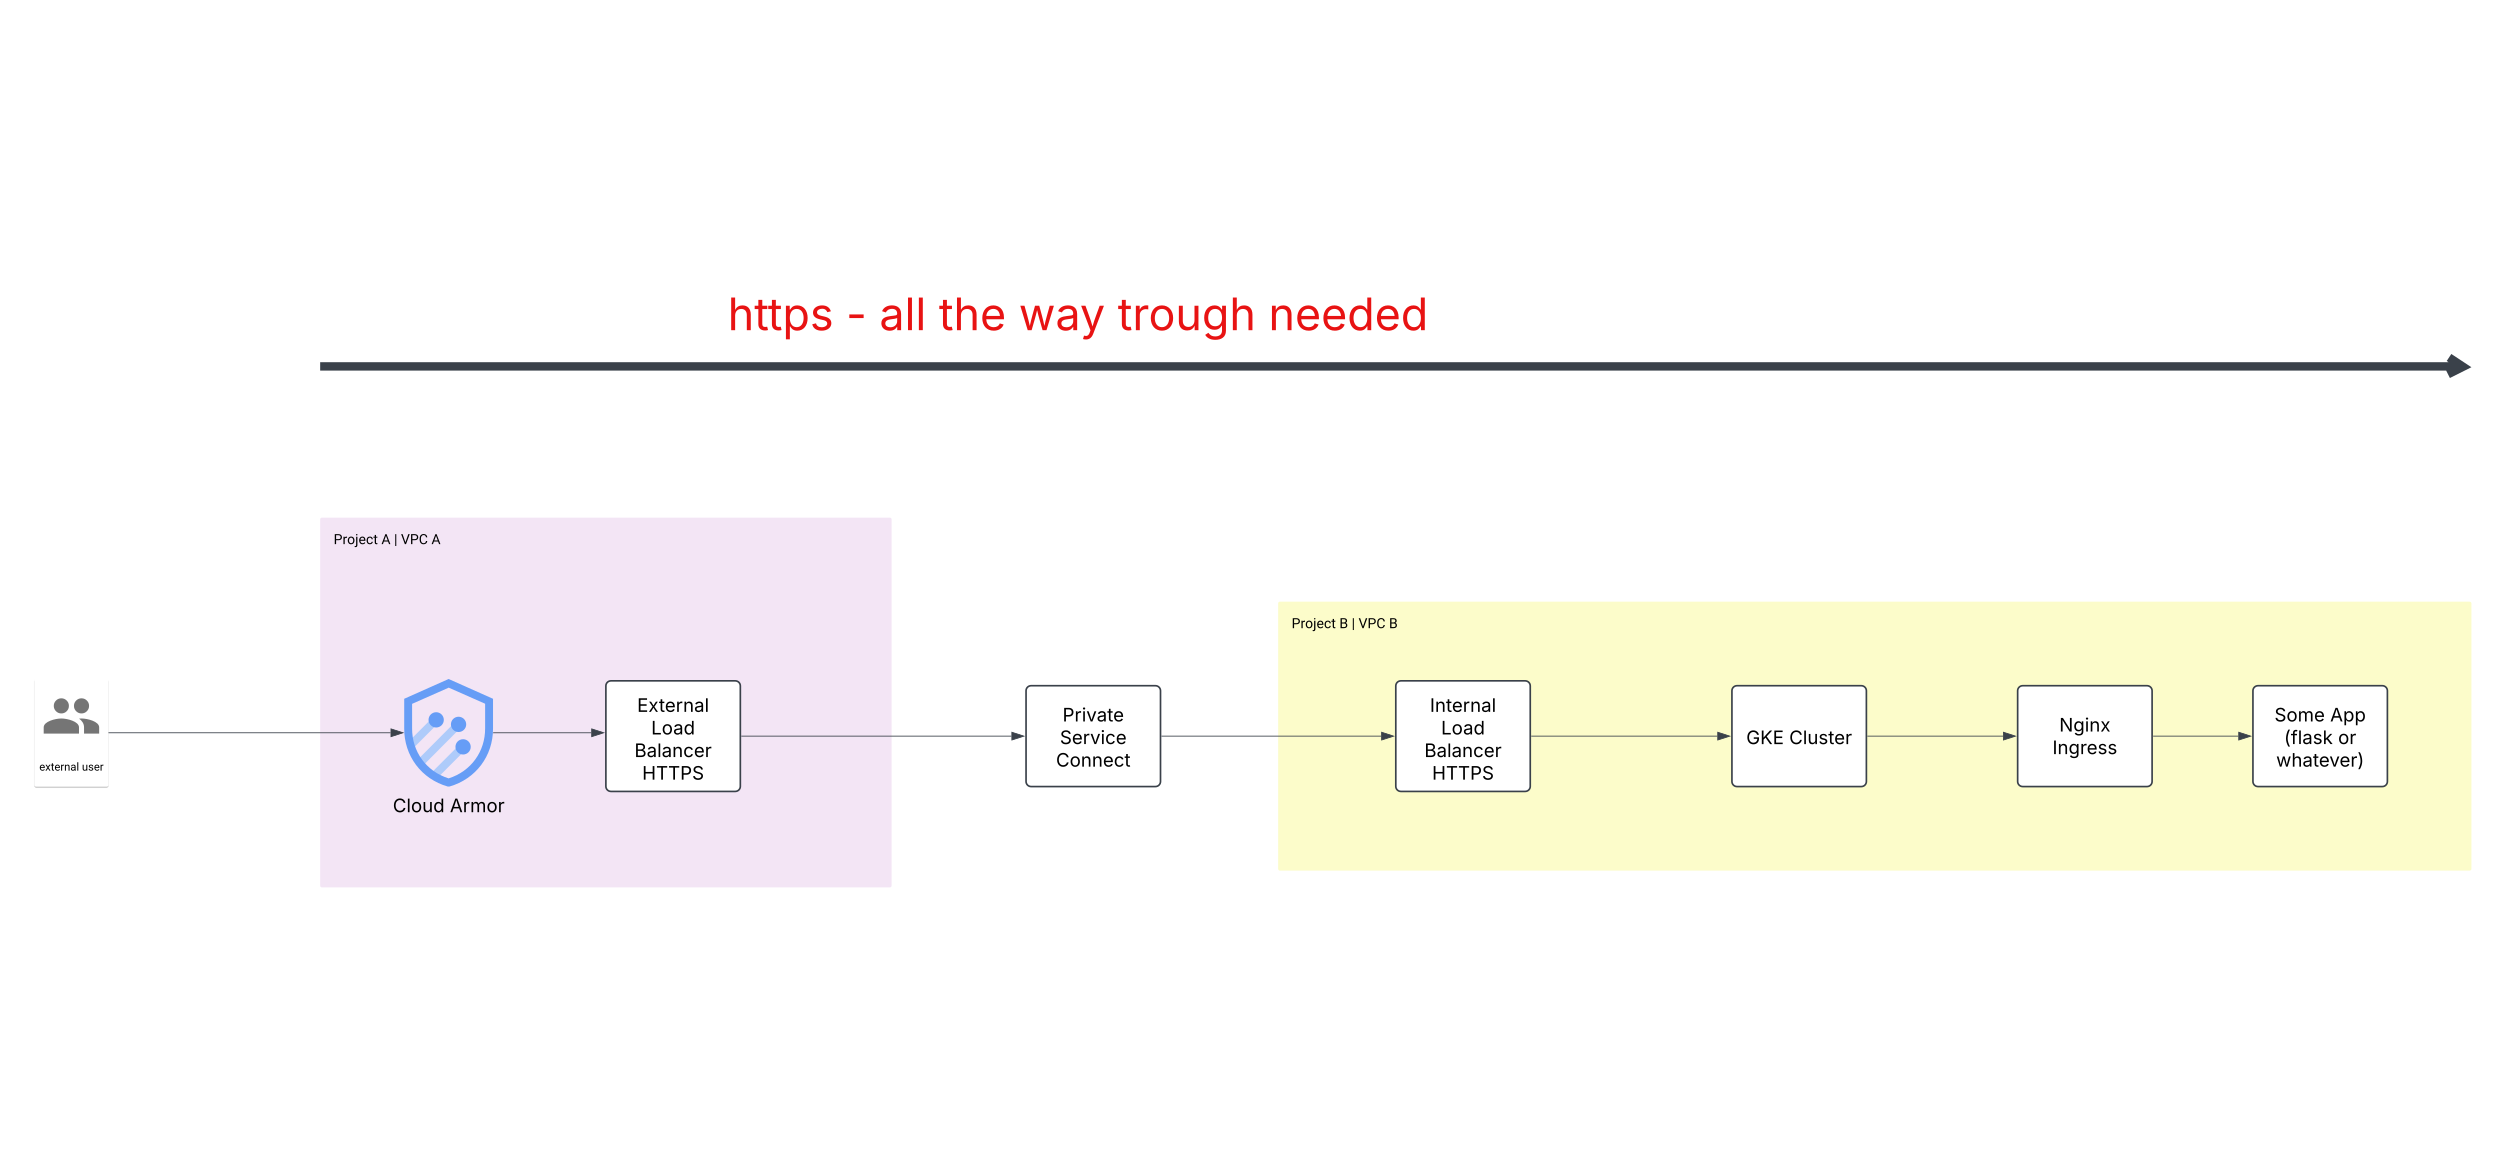
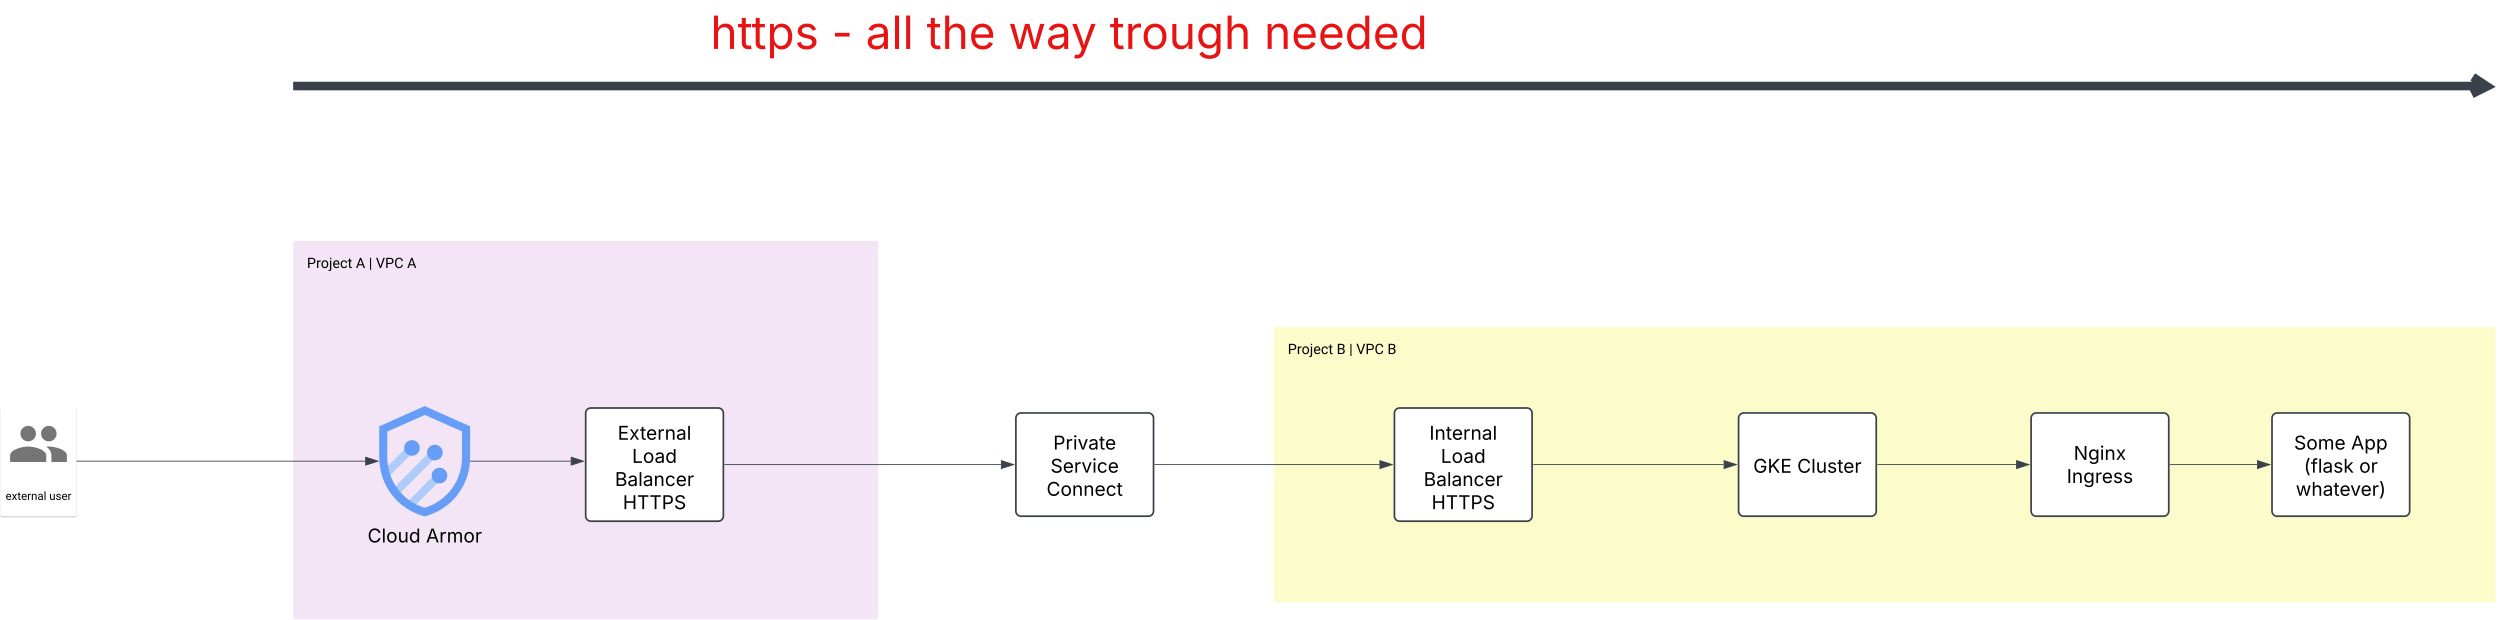
- <svg xmlns="http://www.w3.org/2000/svg" xmlns:ns1="lucid" xmlns:xlink="http://www.w3.org/1999/xlink" width="2975" height="1372">
-   <g transform="translate(121 436)" ns1:page-tab-id="0_0">
+ <svg xmlns="http://www.w3.org/2000/svg" xmlns:ns1="lucid" xmlns:xlink="http://www.w3.org/1999/xlink" width="2905.75" height="720">
+   <g transform="translate(80.75 100)" ns1:page-tab-id="0_0">
    <path d="M-500-500h3500v1500H-500z" fill="#fff" />
    <path d="M260 182a2 2 0 0 1 2-2h676a2 2 0 0 1 2 2v436a2 2 0 0 1-2 2H262a2 2 0 0 1-2-2z" fill="#f3e5f5" />
    <use xlink:href="#a" transform="matrix(1,0,0,1,276,196) translate(0 15.53027)" />
    <use xlink:href="#b" transform="matrix(1,0,0,1,276,196) translate(56.84897 15.53027)" />
    <use xlink:href="#c" transform="matrix(1,0,0,1,276,196) translate(71.91334 15.53027)" />
    <use xlink:href="#d" transform="matrix(1,0,0,1,276,196) translate(80.13621 15.53027)" />
    <use xlink:href="#e" transform="matrix(1,0,0,1,276,196) translate(116.3871 15.53027)" />
    <path d="M1400 282a2 2 0 0 1 2-2h1416a2 2 0 0 1 2 2v316a2 2 0 0 1-2 2H1402a2 2 0 0 1-2-2z" fill="#fcfcca" />
    <use xlink:href="#a" transform="matrix(1,0,0,1,1416,296) translate(0 15.53027)" />
    <use xlink:href="#f" transform="matrix(1,0,0,1,1416,296) translate(56.84897 15.53027)" />
    <use xlink:href="#c" transform="matrix(1,0,0,1,1416,296) translate(71.41474 15.53027)" />
    <use xlink:href="#d" transform="matrix(1,0,0,1,1416,296) translate(79.63761 15.53027)" />
    <use xlink:href="#g" transform="matrix(1,0,0,1,1416,296) translate(115.8885 15.53027)" />
    <path d="M600 380.22a6 6 0 0 1 6-6h148a6 6 0 0 1 6 6v119.56a6 6 0 0 1-6 6H606a6 6 0 0 1-6-6z" stroke="#3a414a" stroke-width="2" fill="#fff" />
    <use xlink:href="#h" transform="matrix(1,0,0,1,612,386.224) translate(25.18316 24.90278)" />
    <use xlink:href="#i" transform="matrix(1,0,0,1,612,386.224) translate(41.90408 51.7908)" />
    <use xlink:href="#j" transform="matrix(1,0,0,1,612,386.224) translate(21.98763 78.67882)" />
    <use xlink:href="#k" transform="matrix(1,0,0,1,612,386.224) translate(31.17274 105.5668)" />
    <path d="M1100 386a6 6 0 0 1 6-6h148a6 6 0 0 1 6 6v108a6 6 0 0 1-6 6h-148a6 6 0 0 1-6-6z" stroke="#3a414a" stroke-width="2" fill="#fff" />
    <use xlink:href="#l" transform="matrix(1,0,0,1,1112,392) translate(31.42231 30.52778)" />
    <use xlink:href="#m" transform="matrix(1,0,0,1,1112,392) translate(28.27561 57.4158)" />
    <use xlink:href="#n" transform="matrix(1,0,0,1,1112,392) translate(23.63151 84.30382)" />
    <path d="M1540 380.22a6 6 0 0 1 6-6h148a6 6 0 0 1 6 6v119.56a6 6 0 0 1-6 6h-148a6 6 0 0 1-6-6z" stroke="#3a414a" stroke-width="2" fill="#fff" />
    <use xlink:href="#o" transform="matrix(1,0,0,1,1552,386.224) translate(28.5957 24.90278)" />
    <use xlink:href="#i" transform="matrix(1,0,0,1,1552,386.224) translate(41.90408 51.7908)" />
    <use xlink:href="#j" transform="matrix(1,0,0,1,1552,386.224) translate(21.98763 78.67882)" />
    <use xlink:href="#k" transform="matrix(1,0,0,1,1552,386.224) translate(31.17274 105.5668)" />
    <path d="M1261.5 440h261.12" stroke="#3a414a" fill="none" />
    <path d="M1261.5 440.48h-.5v-.96h.5z" stroke="#3a414a" stroke-width=".05" fill="#3a414a" />
    <path d="M1537.38 440l-14.26 4.63v-9.26z" stroke="#3a414a" fill="#3a414a" />
    <g filter="url(#p)">
      <path d="M-80 374a2 2 0 0 1 2-2H6a2 2 0 0 1 2 2v124a2 2 0 0 1-2 2h-84a2 2 0 0 1-2-2z" fill="#fff" />
      <path d="M-24 413c2.5 0 4.6-.88 6.36-2.64C-15.88 408.6-15 406.5-15 404c0-2.5-.88-4.6-2.64-6.36C-19.4 395.88-21.5 395-24 395c-2.5 0-4.6.88-6.36 2.64C-32.12 399.4-33 401.5-33 404c0 2.5.88 4.6 2.64 6.36C-28.6 412.12-26.5 413-24 413zm-24 0c2.5 0 4.6-.88 6.36-2.64C-39.88 408.6-39 406.5-39 404c0-2.5-.88-4.6-2.64-6.36C-43.4 395.88-45.5 395-48 395c-2.5 0-4.6.88-6.36 2.64C-56.12 399.4-57 401.5-57 404c0 2.5.88 4.6 2.64 6.36C-52.6 412.12-50.5 413-48 413zm0 6c-7 0-21 3.5-21 10.5v7.5h42v-7.5c0-7-14-10.5-21-10.5zm24 0c-.87 0-1.86.06-2.9.15 3.47 2.52 5.9 5.9 5.9 10.35v7.5h18v-7.5c0-7-14-10.5-21-10.5zm0 0" fill="#757575" />
      <use xlink:href="#q" transform="matrix(1,0,0,1,-80,453) translate(5.723347 28.05752)" />
      <use xlink:href="#r" transform="matrix(1,0,0,1,-80,453) translate(56.47458 28.05752)" />
    </g>
    <path d="M466.05 436h116.57" stroke="#3a414a" fill="none" />
    <path d="M466.06 436.48h-.56l.06-.63v-.33h.5z" stroke="#3a414a" stroke-width=".05" fill="#3a414a" />
    <path d="M597.38 436l-14.26 4.63v-9.26z" stroke="#3a414a" fill="#3a414a" />
    <path d="M8.5 436h335.27" stroke="#3a414a" fill="none" />
    <path d="M8.5 436.48H8v-.96h.5z" stroke="#3a414a" stroke-width=".05" fill="#3a414a" />
    <path d="M358.54 436l-14.27 4.63v-9.26z" stroke="#3a414a" fill="#3a414a" />
    <path d="M398.46 490.9l-6.64-6.7 34.9-35.02 6.64 6.72-34.9 35zM381.03 476.45l-6.65-6.7 47.03-47.32 6.67 6.7-47.04 47.32zM370.2 454.94l-6.67-6.7 31.27-31.3 6.68 6.68-31.27 31.32z" fill="#aecbfa" />
    <path d="M412.85 382.24l43.44 19.2v29.18c.2 27.78-16.92 51.33-43.45 59.65-26.53-8.32-43.65-31.87-43.44-59.65v-29.05l43.45-19.2m0-10.37L360 395.55v35.2c-.2 32.64 20.4 60.3 51.9 69.25h1.9c31.4-8.96 52-36.48 51.9-69v-35.45L412.85 372z" fill="#669df6" />
    <path d="M439.17 452.77c0 5.02-4.07 9.1-9.1 9.1-5 0-9.08-4.08-9.08-9.1s4.06-9.1 9.08-9.1c5.02 0 9.1 4.08 9.1 9.1zM433.78 426.02c0 5-4.07 9.08-9.1 9.08-5 0-9.08-4.07-9.08-9.08 0-5.02 4.07-9.1 9.1-9.1 5 0 9.08 4.08 9.08 9.1zM407.14 420.64c0 5.02-4.07 9.1-9.1 9.1-5 0-9.08-4.08-9.08-9.1s4.07-9.1 9.1-9.1c5 0 9.08 4.08 9.08 9.1z" fill="#669df6" />
    <use xlink:href="#s" transform="matrix(1,0,0,1,330,509) translate(16.43099 21.52778)" />
    <use xlink:href="#t" transform="matrix(1,0,0,1,330,509) translate(84.36719 21.52778)" />
    <path d="M761.5 440h321.12" stroke="#3a414a" fill="none" />
    <path d="M761.5 440.48h-.5v-.96h.5z" stroke="#3a414a" stroke-width=".05" fill="#3a414a" />
    <path d="M1097.38 440l-14.26 4.63v-9.26z" stroke="#3a414a" fill="#3a414a" />
    <path d="M1940 386a6 6 0 0 1 6-6h148a6 6 0 0 1 6 6v108a6 6 0 0 1-6 6h-148a6 6 0 0 1-6-6z" stroke="#3a414a" stroke-width="2" fill="#fff" />
    <use xlink:href="#u" transform="matrix(1,0,0,1,1952,392) translate(5.011719 57.52778)" />
    <use xlink:href="#v" transform="matrix(1,0,0,1,1952,392) translate(56.12934 57.52778)" />
    <path d="M2280 386a6 6 0 0 1 6-6h148a6 6 0 0 1 6 6v108a6 6 0 0 1-6 6h-148a6 6 0 0 1-6-6z" stroke="#3a414a" stroke-width="2" fill="#fff" />
    <g>
      <use xlink:href="#w" transform="matrix(1,0,0,1,2292,392) translate(37.49327 42.52778)" />
      <use xlink:href="#x" transform="matrix(1,0,0,1,2292,392) translate(29.43121 69.4158)" />
    </g>
    <path d="M2101.5 440h161.1" stroke="#3a414a" fill="none" />
    <path d="M2101.5 440.48h-.5v-.96h.5z" stroke="#3a414a" stroke-width=".05" fill="#3a414a" />
    <path d="M2277.38 440l-14.27 4.63v-9.26z" stroke="#3a414a" fill="#3a414a" />
    <path d="M2441.5 440h101.1" stroke="#3a414a" fill="none" />
    <path d="M2441.5 440.48h-.5v-.96h.5z" stroke="#3a414a" stroke-width=".05" fill="#3a414a" />
    <path d="M2557.38 440l-14.27 4.63v-9.26z" stroke="#3a414a" fill="#3a414a" />
    <path d="M2560 386a6 6 0 0 1 6-6h148a6 6 0 0 1 6 6v108a6 6 0 0 1-6 6h-148a6 6 0 0 1-6-6z" stroke="#3a414a" stroke-width="2" fill="#fff" />
    <g>
      <use xlink:href="#y" transform="matrix(1,0,0,1,2572,392) translate(13.60004 30.52778)" />
      <use xlink:href="#z" transform="matrix(1,0,0,1,2572,392) translate(79.85438 30.52778)" />
      <use xlink:href="#A" transform="matrix(1,0,0,1,2572,392) translate(24.97157 57.4158)" />
      <use xlink:href="#B" transform="matrix(1,0,0,1,2572,392) translate(89.33789 57.4158)" />
      <use xlink:href="#C" transform="matrix(1,0,0,1,2572,392) translate(15.56944 84.30382)" />
    </g>
    <path d="M1701.5 440h221.12" stroke="#3a414a" fill="none" />
    <path d="M1701.5 440.48h-.5v-.96h.5z" stroke="#3a414a" stroke-width=".05" fill="#3a414a" />
    <path d="M1937.38 440l-14.26 4.63v-9.26z" stroke="#3a414a" fill="#3a414a" />
    <path d="M265 0h2538.07M265.13 0H260M2793.32-10.6l16.7 11-17.88 8.97M2810.02.4l-8.5-.5" stroke="#3a414a" stroke-width="10" fill="none" />
    <path d="M740-94a6 6 0 0 1 6-6h924.8a6 6 0 0 1 6 6v62.54a6 6 0 0 1-6 6H746a6 6 0 0 1-6-6z" fill="none" />
    <g>
      <use xlink:href="#D" transform="matrix(1,0,0,1,745,-95) translate(0 51.90104)" />
      <use xlink:href="#E" transform="matrix(1,0,0,1,745,-95) translate(140.9375 51.90104)" />
      <use xlink:href="#F" transform="matrix(1,0,0,1,745,-95) translate(180.4688 51.90104)" />
      <use xlink:href="#G" transform="matrix(1,0,0,1,745,-95) translate(251.25 51.90104)" />
      <use xlink:href="#H" transform="matrix(1,0,0,1,745,-95) translate(346.3281 51.90104)" />
      <use xlink:href="#I" transform="matrix(1,0,0,1,745,-95) translate(464.1146 51.90104)" />
      <use xlink:href="#J" transform="matrix(1,0,0,1,745,-95) translate(643.5156 51.90104)" />
    </g>
    <defs>
      <path d="M1216-1011c-1 297-202 441-512 441H361V0H169v-1456h537c297-6 510 164 510 445zm-192 2c1-178-126-288-307-289H361v571h345c196 1 318-92 318-282" id="K" />
      <path d="M663-916c-163-27-288 18-338 148V0H140v-1082h180l3 125c61-97 147-145 258-145 36 0 63 5 82 14v172" id="L" />
      <path d="M584 20C278 26 81-227 91-551c10-320 175-545 491-551 308-5 503 247 494 573-9 322-175 543-492 549zm-2-970c-208 0-305 185-305 421 0 216 106 398 307 398 211 0 307-186 307-420 0-214-109-399-309-399" id="M" />
      <path d="M19 279c92 0 127-48 127-150v-1211h185V125c0 208-94 312-283 312-41 0-78-6-113-18V271c21 5 49 8 84 8zm216-1543c-68 0-107-42-108-105 0-61 42-107 108-107 68 0 110 44 110 107s-42 105-110 105" id="N" />
      <path d="M599-131c141 0 220-65 285-146l113 88C906-50 770 20 589 20 281 21 93-214 93-545c0-223 93-397 233-485 74-48 154-72 240-72 300 2 449 218 445 537v77H278c0 197 129 357 321 357zm227-509c-3-180-88-310-260-310-170 0-264 140-282 310h542" id="O" />
      <path d="M277-555c0 244 77 420 297 424 127 2 249-93 255-210h175C980-127 805 20 574 20 258 20 81-222 92-562c11-319 164-533 481-540 237-5 426 165 431 392H829c-7-133-115-242-256-240-209 4-296 166-296 395" id="P" />
      <path d="M456 20C285 20 205-92 206-268v-671H9v-143h197v-262h185v262h202v143H391v671c-9 125 92 149 207 118V0c-49 13-96 20-142 20" id="Q" />
      <g id="a">
        <use transform="matrix(0.008173828,0,0,0.008173828,0,0)" xlink:href="#K" />
        <use transform="matrix(0.008173828,0,0,0.008173828,10.56059,0)" xlink:href="#L" />
        <use transform="matrix(0.008173828,0,0,0.008173828,16.06157,0)" xlink:href="#M" />
        <use transform="matrix(0.008173828,0,0,0.008173828,25.6086,0)" xlink:href="#N" />
        <use transform="matrix(0.008173828,0,0,0.008173828,29.60561,0)" xlink:href="#O" />
        <use transform="matrix(0.008173828,0,0,0.008173828,38.47421,0)" xlink:href="#P" />
        <use transform="matrix(0.008173828,0,0,0.008173828,47.23655,0)" xlink:href="#Q" />
      </g>
      <path d="M973-380H363L226 0H28l556-1456h168L1309 0h-197zM421-538h495l-248-681" id="R" />
      <use transform="matrix(0.008173828,0,0,0.008173828,0,0)" xlink:href="#R" id="b" />
      <path d="M324 270H175v-1726h149V270" id="S" />
      <use transform="matrix(0.008173828,0,0,0.008173828,0,0)" xlink:href="#S" id="c" />
      <path d="M651-255l416-1201h210L737 0H567L28-1456h209" id="T" />
      <path d="M688-137c238 0 323-102 359-325h193c-32 297-228 482-552 482-361 0-569-299-569-680 0-197 8-360 73-497 88-186 257-317 513-319 316-2 509 195 535 488h-193c-31-212-118-330-342-330-272 0-397 224-393 523v141c-3 282 115 517 376 517" id="U" />
      <g id="d">
        <use transform="matrix(0.008173828,0,0,0.008173828,0,0)" xlink:href="#T" />
        <use transform="matrix(0.008173828,0,0,0.008173828,10.6505,0)" xlink:href="#K" />
        <use transform="matrix(0.008173828,0,0,0.008173828,21.21108,0)" xlink:href="#U" />
      </g>
      <use transform="matrix(0.008173828,0,0,0.008173828,0,0)" xlink:href="#R" id="e" />
      <path d="M1160-420C1159-145 963 0 674 0H169v-1456h476c294-1 476 112 476 388 0 153-99 253-216 302 146 38 255 167 255 346zM678-157c171 2 289-95 289-261 0-175-95-263-286-263H361v524h317zm250-912c-2-172-104-229-283-229H361v463h290c157 3 278-84 277-234" id="V" />
      <use transform="matrix(0.008173828,0,0,0.008173828,0,0)" xlink:href="#V" id="f" />
      <use transform="matrix(0.008173828,0,0,0.008173828,0,0)" xlink:href="#V" id="g" />
      <path d="M180 0v-1490h908v168H370v486h669v168H370v500h727V0H180" id="W" />
      <path d="M65 0l393-574-370-544h210c88 136 192 297 267 435 67-142 176-302 264-435h206L661-564 1053 0H844c-94-144-206-310-287-458C484-308 366-142 273 0H65" id="X" />
      <path d="M598-1118v154H368v674c0 100 37 144 132 144 23 0 62-6 92-12L629-6c-37 13-88 20-134 20-193 0-307-107-307-290v-688H20v-154h168v-266h180v266h230" id="Y" />
      <path d="M628 24c-324 0-524-230-524-574 0-343 198-582 503-582 237 0 487 146 487 559v75H286c9 234 145 362 343 362 132 0 231-58 273-172l174 48C1024-91 857 24 628 24zM287-650h624c-17-190-120-322-304-322-192 0-309 151-320 322" id="Z" />
      <path d="M158 0v-1118h174v172h12c41-113 157-188 290-188 26 0 70 2 91 3v181c-11-2-60-10-108-10-161 0-279 109-279 260V0H158" id="aa" />
      <path d="M338-670V0H158v-1118h173l1 207c72-158 192-221 342-221 226 0 378 139 378 422V0H872v-695c0-172-96-275-252-275-161 0-282 109-282 300" id="ab" />
      <path d="M471 26C259 26 90-98 90-318c0-256 228-303 435-329 202-27 287-16 287-108 0-139-79-219-234-219-161 0-248 86-283 164l-173-57c86-203 278-265 451-265 150 0 419 46 419 395V0H815v-152h-12C765-73 660 26 471 26zm31-159c199 0 310-134 310-271v-155c-30 35-226 55-295 64-131 17-246 59-246 186 0 116 97 176 231 176" id="ac" />
      <path d="M338-1490V0H158v-1490h180" id="ad" />
      <g id="h">
        <use transform="matrix(0.01085069,0,0,0.01085069,0,0)" xlink:href="#W" />
        <use transform="matrix(0.01085069,0,0,0.01085069,13.3572,0)" xlink:href="#X" />
        <use transform="matrix(0.01085069,0,0,0.01085069,25.92231,0)" xlink:href="#Y" />
        <use transform="matrix(0.01085069,0,0,0.01085069,32.97526,0)" xlink:href="#Z" />
        <use transform="matrix(0.01085069,0,0,0.01085069,45.93099,0)" xlink:href="#aa" />
        <use transform="matrix(0.01085069,0,0,0.01085069,54.6441,0)" xlink:href="#ab" />
        <use transform="matrix(0.01085069,0,0,0.01085069,67.77344,0)" xlink:href="#ac" />
        <use transform="matrix(0.01085069,0,0,0.01085069,80.25174,0)" xlink:href="#ad" />
      </g>
      <path d="M180 0v-1490h190v1322h690V0H180" id="ae" />
      <path d="M613 24c-304 0-509-231-509-576 0-350 205-580 509-580 305 0 511 230 511 580 0 345-206 576-511 576zm0-161c226 0 329-195 329-415 0-222-103-419-329-419-223 0-326 196-326 419 0 220 103 415 326 415" id="af" />
      <path d="M577 24c-279 0-473-224-473-580 0-354 195-576 474-576 218 0 287 134 324 193h14v-551h180V0H922v-173h-20C865-111 790 24 577 24zm27-161c203 0 314-172 314-421 0-247-108-413-314-413-212 0-317 181-317 413 0 235 108 421 317 421" id="ag" />
      <g id="i">
        <use transform="matrix(0.01085069,0,0,0.01085069,0,0)" xlink:href="#ae" />
        <use transform="matrix(0.01085069,0,0,0.01085069,12.5651,0)" xlink:href="#af" />
        <use transform="matrix(0.01085069,0,0,0.01085069,26.10677,0)" xlink:href="#ac" />
        <use transform="matrix(0.01085069,0,0,0.01085069,38.58507,0)" xlink:href="#ag" />
      </g>
      <path d="M180 0v-1490h528c311 0 458 177 458 395 0 191-114 278-244 313v14c139 9 302 137 302 371 0 225-148 397-499 397H180zm190-168h350c232 0 321-102 321-231 0-149-120-277-311-277H370v508zm0-668h328c160 0 286-101 286-255 0-129-87-231-280-231H370v486" id="ah" />
      <path d="M613 24c-304 0-509-231-509-576 0-350 205-580 509-580 216 0 392 114 453 309l-173 49c-33-115-133-197-280-197-223 0-326 196-326 419 0 220 103 415 326 415 150 0 252-85 285-206l172 49C1010-95 832 24 613 24" id="ai" />
      <g id="j">
        <use transform="matrix(0.01085069,0,0,0.01085069,0,0)" xlink:href="#ah" />
        <use transform="matrix(0.01085069,0,0,0.01085069,14.53993,0)" xlink:href="#ac" />
        <use transform="matrix(0.01085069,0,0,0.01085069,27.01823,0)" xlink:href="#ad" />
        <use transform="matrix(0.01085069,0,0,0.01085069,32.40017,0)" xlink:href="#ac" />
        <use transform="matrix(0.01085069,0,0,0.01085069,44.87847,0)" xlink:href="#ab" />
        <use transform="matrix(0.01085069,0,0,0.01085069,58.00781,0)" xlink:href="#ai" />
        <use transform="matrix(0.01085069,0,0,0.01085069,70.70312,0)" xlink:href="#Z" />
        <use transform="matrix(0.01085069,0,0,0.01085069,83.65885,0)" xlink:href="#aa" />
      </g>
      <path d="M180 0v-1490h190v644h782v-644h190V0h-190v-678H370V0H180" id="aj" />
      <path d="M98-1322v-168h1126v168H757V0H567v-1322H98" id="ak" />
      <path d="M180 0v-1490h510c348 0 508 209 508 474 0 266-160 477-507 477H370V0H180zm190-706h312c236 0 327-133 327-310 0-176-91-307-329-307H370v617" id="al" />
      <path d="M657 26c-323 0-524-166-541-416h195c15 169 171 246 346 246 202 0 356-106 356-265 5-203-294-238-475-293-239-73-380-191-380-389 0-252 224-419 512-419 294 0 499 171 508 396H992c-17-145-151-228-328-228-193 0-321 102-321 242 0 156 175 211 284 241l149 41c160 44 422 134 422 412 0 244-197 432-541 432" id="am" />
      <g id="k">
        <use transform="matrix(0.01085069,0,0,0.01085069,0,0)" xlink:href="#aj" />
        <use transform="matrix(0.01085069,0,0,0.01085069,16.51476,0)" xlink:href="#ak" />
        <use transform="matrix(0.01085069,0,0,0.01085069,30.85938,0)" xlink:href="#ak" />
        <use transform="matrix(0.01085069,0,0,0.01085069,45.20399,0)" xlink:href="#al" />
        <use transform="matrix(0.01085069,0,0,0.01085069,59.3967,0)" xlink:href="#am" />
      </g>
      <path d="M158 0v-1118h180V0H158zm91-1301c-68 0-125-53-125-119s57-119 125-119c69 0 126 53 126 119s-57 119-126 119" id="an" />
      <path d="M481 0L54-1118h197c107 314 236 620 325 951 87-331 217-637 324-951h197L670 0H481" id="ao" />
      <g id="l">
        <use transform="matrix(0.01085069,0,0,0.01085069,0,0)" xlink:href="#al" />
        <use transform="matrix(0.01085069,0,0,0.01085069,14.19271,0)" xlink:href="#aa" />
        <use transform="matrix(0.01085069,0,0,0.01085069,22.90582,0)" xlink:href="#an" />
        <use transform="matrix(0.01085069,0,0,0.01085069,28.28776,0)" xlink:href="#ao" />
        <use transform="matrix(0.01085069,0,0,0.01085069,40.6684,0)" xlink:href="#ac" />
        <use transform="matrix(0.01085069,0,0,0.01085069,53.1467,0)" xlink:href="#Y" />
        <use transform="matrix(0.01085069,0,0,0.01085069,60.19965,0)" xlink:href="#Z" />
      </g>
      <g id="m">
        <use transform="matrix(0.01085069,0,0,0.01085069,0,0)" xlink:href="#am" />
        <use transform="matrix(0.01085069,0,0,0.01085069,14.25781,0)" xlink:href="#Z" />
        <use transform="matrix(0.01085069,0,0,0.01085069,27.21354,0)" xlink:href="#aa" />
        <use transform="matrix(0.01085069,0,0,0.01085069,35.92665,0)" xlink:href="#ao" />
        <use transform="matrix(0.01085069,0,0,0.01085069,48.4158,0)" xlink:href="#an" />
        <use transform="matrix(0.01085069,0,0,0.01085069,53.79774,0)" xlink:href="#ai" />
        <use transform="matrix(0.01085069,0,0,0.01085069,66.49306,0)" xlink:href="#Z" />
      </g>
      <path d="M783 20c-382 0-661-292-661-764 0-473 279-766 661-766 302 0 548 182 601 489h-190c-42-204-217-313-411-313-268 0-476 208-476 590 0 381 209 588 476 588 195 0 369-110 411-313h190c-52 303-296 489-601 489" id="ap" />
      <g id="n">
        <use transform="matrix(0.01085069,0,0,0.01085069,0,0)" xlink:href="#ap" />
        <use transform="matrix(0.01085069,0,0,0.01085069,16.23264,0)" xlink:href="#af" />
        <use transform="matrix(0.01085069,0,0,0.01085069,29.55729,0)" xlink:href="#ab" />
        <use transform="matrix(0.01085069,0,0,0.01085069,42.68663,0)" xlink:href="#ab" />
        <use transform="matrix(0.01085069,0,0,0.01085069,55.81597,0)" xlink:href="#Z" />
        <use transform="matrix(0.01085069,0,0,0.01085069,68.7717,0)" xlink:href="#ai" />
        <use transform="matrix(0.01085069,0,0,0.01085069,81.46701,0)" xlink:href="#Y" />
      </g>
      <path d="M370-1490V0H180v-1490h190" id="aq" />
      <g id="o">
        <use transform="matrix(0.01085069,0,0,0.01085069,0,0)" xlink:href="#aq" />
        <use transform="matrix(0.01085069,0,0,0.01085069,5.967882,0)" xlink:href="#ab" />
        <use transform="matrix(0.01085069,0,0,0.01085069,19.09722,0)" xlink:href="#Y" />
        <use transform="matrix(0.01085069,0,0,0.01085069,26.15017,0)" xlink:href="#Z" />
        <use transform="matrix(0.01085069,0,0,0.01085069,39.1059,0)" xlink:href="#aa" />
        <use transform="matrix(0.01085069,0,0,0.01085069,47.81901,0)" xlink:href="#ab" />
        <use transform="matrix(0.01085069,0,0,0.01085069,60.94835,0)" xlink:href="#ac" />
        <use transform="matrix(0.01085069,0,0,0.01085069,73.42665,0)" xlink:href="#ad" />
      </g>
      <path d="M503-687l240-395h216L605-547 970 0H756L506-405 256 0H41l365-547-354-535h214" id="ar" />
      <path d="M589-945c-131 0-219 81-264 174V0H140v-1082h175l6 136c83-104 191-156 324-156 229 0 346 129 346 387V0H806v-716c-2-153-65-229-217-229" id="as" />
      <path d="M561-1102c238-4 403 126 403 351v498c0 99 13 178 38 237V0H808c-11-21-19-59-26-114C696-25 593 20 474 20c-199 0-368-130-365-320 4-251 214-359 490-356h180v-85c-1-135-86-212-229-212-115 0-232 67-233 171H131c20-205 206-316 430-320zM294-326c0 117 90 185 207 185 122 0 239-75 278-162v-222H634c-227 0-340 66-340 199" id="at" />
      <path d="M341 0H156v-1536h185V0" id="au" />
      <g id="q">
        <use transform="matrix(0.006510742,0,0,0.006510742,0,0)" xlink:href="#O" />
        <use transform="matrix(0.006510742,0,0,0.006510742,7.064155,0)" xlink:href="#ar" />
        <use transform="matrix(0.006510742,0,0,0.006510742,13.67256,0)" xlink:href="#Q" />
        <use transform="matrix(0.006510742,0,0,0.006510742,18.02825,0)" xlink:href="#O" />
        <use transform="matrix(0.006510742,0,0,0.006510742,25.0924,0)" xlink:href="#L" />
        <use transform="matrix(0.006510742,0,0,0.006510742,29.60434,0)" xlink:href="#as" />
        <use transform="matrix(0.006510742,0,0,0.006510742,36.96148,0)" xlink:href="#at" />
        <use transform="matrix(0.006510742,0,0,0.006510742,44.21445,0)" xlink:href="#au" />
      </g>
      <path d="M491 20c-241-1-355-148-355-398v-704h185v699c0 164 67 246 200 246 141 0 235-53 282-158v-787h185V0H812l-4-107C736-22 630 20 491 20" id="av" />
      <path d="M538-131c121 0 232-49 232-156 0-50-20-88-56-117-73-60-334-92-420-143-92-55-162-110-162-238 0-190 192-317 400-317 223 0 414 129 413 338H759c0-108-110-186-227-186-119 0-215 53-215 159 0 45 18 78 53 101 76 52 331 90 416 139 98 57 169 115 169 251C955-92 760 20 538 20c-176 0-314-68-386-174-38-55-57-115-57-179h185c6 129 116 202 258 202" id="aw" />
      <g id="r">
        <use transform="matrix(0.006510742,0,0,0.006510742,0,0)" xlink:href="#av" />
        <use transform="matrix(0.006510742,0,0,0.006510742,7.350628,0)" xlink:href="#aw" />
        <use transform="matrix(0.006510742,0,0,0.006510742,14.22597,0)" xlink:href="#O" />
        <use transform="matrix(0.006510742,0,0,0.006510742,21.29013,0)" xlink:href="#L" />
      </g>
      <filter id="p" filterUnits="objectBoundingBox" x="-.02" y="0" width="1.03" height="1.02">
        <feOffset result="offOut" in="SourceAlpha" dy="1" />
        <feGaussianBlur result="blurOut" in="offOut" stdDeviation=".75" />
        <feColorMatrix result="colorOut" in="blurOut" values="0 0 0 0 0 0 0 0 0 0 0 0 0 0 0 0 0 0 0.4 0" />
        <feBlend in="SourceGraphic" in2="colorOut" />
      </filter>
      <path d="M537 14c-226 0-379-139-379-422v-710h180v695c0 172 97 275 253 275 160 0 281-109 281-300v-670h181V0H879v-209C806-46 684 14 537 14" id="ax" />
      <g id="s">
        <use transform="matrix(0.01085069,0,0,0.01085069,0,0)" xlink:href="#ap" />
        <use transform="matrix(0.01085069,0,0,0.01085069,16.23264,0)" xlink:href="#ad" />
        <use transform="matrix(0.01085069,0,0,0.01085069,21.61458,0)" xlink:href="#af" />
        <use transform="matrix(0.01085069,0,0,0.01085069,34.93924,0)" xlink:href="#ax" />
        <use transform="matrix(0.01085069,0,0,0.01085069,48.07943,0)" xlink:href="#ag" />
      </g>
      <path d="M52 0l541-1490h220L1361 0h-200l-149-416H398L254 0H52zm404-582h497c-103-290-145-390-251-756-108 377-145 460-246 756" id="ay" />
      <path d="M158 0v-1118h175l1 205c55-151 181-225 313-225 147 0 245 90 285 228 53-141 190-228 352-228 194 0 352 125 352 384V0h-181v-749c0-161-105-225-225-225-151 0-243 103-243 244V0H807v-767c0-124-93-207-219-207-131 0-250 92-250 270V0H158" id="az" />
      <g id="t">
        <use transform="matrix(0.01085069,0,0,0.01085069,0,0)" xlink:href="#ay" />
        <use transform="matrix(0.01085069,0,0,0.01085069,15.33203,0)" xlink:href="#aa" />
        <use transform="matrix(0.01085069,0,0,0.01085069,24.04514,0)" xlink:href="#az" />
        <use transform="matrix(0.01085069,0,0,0.01085069,43.51128,0)" xlink:href="#af" />
        <use transform="matrix(0.01085069,0,0,0.01085069,56.83594,0)" xlink:href="#aa" />
      </g>
      <path d="M789 20c-398 0-667-293-667-764 0-473 273-766 655-766 315 0 558 198 612 487h-196c-61-191-204-311-415-311-262 0-471 207-471 590 0 380 208 588 482 588 249 0 420-165 425-427H828v-166h572v163c0 370-256 606-611 606" id="aA" />
      <path d="M180 0v-1490h190c0 262 1 526-3 784 217-279 467-523 702-784h249L716-845 1319 0h-225L585-716 370-489V0H180" id="aB" />
      <g id="u">
        <use transform="matrix(0.01085069,0,0,0.01085069,0,0)" xlink:href="#aA" />
        <use transform="matrix(0.01085069,0,0,0.01085069,16.57986,0)" xlink:href="#aB" />
        <use transform="matrix(0.01085069,0,0,0.01085069,31.51042,0)" xlink:href="#W" />
      </g>
      <path d="M538 24C308 24 148-78 108-271l171-41c32 123 123 178 257 178 156 0 256-77 256-169 0-77-54-128-164-154l-186-44c-203-48-300-148-300-305 0-192 176-326 414-326 230 0 351 112 402 269l-163 42c-31-80-94-158-238-158-133 0-233 69-233 162 0 83 57 129 188 160l169 40c203 48 298 149 298 302 0 196-179 339-441 339" id="aC" />
      <g id="v">
        <use transform="matrix(0.01085069,0,0,0.01085069,0,0)" xlink:href="#ap" />
        <use transform="matrix(0.01085069,0,0,0.01085069,16.23264,0)" xlink:href="#ad" />
        <use transform="matrix(0.01085069,0,0,0.01085069,21.61458,0)" xlink:href="#ax" />
        <use transform="matrix(0.01085069,0,0,0.01085069,34.75477,0)" xlink:href="#aC" />
        <use transform="matrix(0.01085069,0,0,0.01085069,46.48438,0)" xlink:href="#Y" />
        <use transform="matrix(0.01085069,0,0,0.01085069,53.53733,0)" xlink:href="#Z" />
        <use transform="matrix(0.01085069,0,0,0.01085069,66.49306,0)" xlink:href="#aa" />
      </g>
      <path d="M180 0v-1490h224l606 953c40 63 108 177 176 312-27-437-7-821-13-1265h190V0h-226C860-448 622-778 356-1262c27 476 11 792 15 1262H180" id="aD" />
      <path d="M611 442c-248 0-391-105-460-228l146-94c47 65 117 165 314 165 178 0 307-82 307-266v-224h-17C863-141 792-18 576-18c-268 0-472-195-472-546 0-346 197-568 476-568 216 0 288 133 326 193h17v-179h175V29c0 289-215 413-487 413zm-5-620c203 0 314-146 314-390 0-237-108-403-314-403-213 0-319 180-319 403 0 230 109 390 319 390" id="aE" />
      <g id="w">
        <use transform="matrix(0.01085069,0,0,0.01085069,0,0)" xlink:href="#aD" />
        <use transform="matrix(0.01085069,0,0,0.01085069,16.74262,0)" xlink:href="#aE" />
        <use transform="matrix(0.01085069,0,0,0.01085069,30.37109,0)" xlink:href="#an" />
        <use transform="matrix(0.01085069,0,0,0.01085069,35.75304,0)" xlink:href="#ab" />
        <use transform="matrix(0.01085069,0,0,0.01085069,48.88238,0)" xlink:href="#X" />
      </g>
      <g id="x">
        <use transform="matrix(0.01085069,0,0,0.01085069,0,0)" xlink:href="#aq" />
        <use transform="matrix(0.01085069,0,0,0.01085069,5.967882,0)" xlink:href="#ab" />
        <use transform="matrix(0.01085069,0,0,0.01085069,19.09722,0)" xlink:href="#aE" />
        <use transform="matrix(0.01085069,0,0,0.01085069,32.72569,0)" xlink:href="#aa" />
        <use transform="matrix(0.01085069,0,0,0.01085069,40.72266,0)" xlink:href="#Z" />
        <use transform="matrix(0.01085069,0,0,0.01085069,53.67839,0)" xlink:href="#aC" />
        <use transform="matrix(0.01085069,0,0,0.01085069,65.40799,0)" xlink:href="#aC" />
      </g>
      <g id="y">
        <use transform="matrix(0.01085069,0,0,0.01085069,0,0)" xlink:href="#am" />
        <use transform="matrix(0.01085069,0,0,0.01085069,14.25781,0)" xlink:href="#af" />
        <use transform="matrix(0.01085069,0,0,0.01085069,27.58247,0)" xlink:href="#az" />
        <use transform="matrix(0.01085069,0,0,0.01085069,47.04861,0)" xlink:href="#Z" />
      </g>
      <path d="M158 418v-1536h174v179h20c37-59 106-193 324-193 279 0 474 222 474 576 0 356-194 580-473 580-213 0-288-135-325-197h-14v591H158zm492-555c209 0 317-186 317-421 0-232-105-413-317-413-206 0-314 166-314 413 0 249 111 421 314 421" id="aF" />
      <g id="z">
        <use transform="matrix(0.01085069,0,0,0.01085069,0,0)" xlink:href="#ay" />
        <use transform="matrix(0.01085069,0,0,0.01085069,15.33203,0)" xlink:href="#aF" />
        <use transform="matrix(0.01085069,0,0,0.01085069,28.9388,0)" xlink:href="#aF" />
      </g>
      <path d="M218-607c0-325 108-727 258-974h175c-155 315-250 682-250 974 0 265 78 531 250 886H476C306-10 218-315 218-607" id="aG" />
      <path d="M678-1118v154H420V0H240v-964H20v-154h220v-149c0-194 155-293 318-293 85 0 141 18 168 30l-50 154c-19-6-47-17-97-17-111 0-159 58-159 166v109h258" id="aH" />
      <path d="M158 0v-1490h180v865h22l478-493h223L593-638 1096 0H865L456-523 338-412V0H158" id="aI" />
      <g id="A">
        <use transform="matrix(0.01085069,0,0,0.01085069,0,0)" xlink:href="#aG" />
        <use transform="matrix(0.01085069,0,0,0.01085069,8.105469,0)" xlink:href="#aH" />
        <use transform="matrix(0.01085069,0,0,0.01085069,16.3303,0)" xlink:href="#ad" />
        <use transform="matrix(0.01085069,0,0,0.01085069,21.71224,0)" xlink:href="#ac" />
        <use transform="matrix(0.01085069,0,0,0.01085069,34.19054,0)" xlink:href="#aC" />
        <use transform="matrix(0.01085069,0,0,0.01085069,45.92014,0)" xlink:href="#aI" />
      </g>
      <g id="B">
        <use transform="matrix(0.01085069,0,0,0.01085069,0,0)" xlink:href="#af" />
        <use transform="matrix(0.01085069,0,0,0.01085069,13.32465,0)" xlink:href="#aa" />
      </g>
      <path d="M409 0L70-1118h191c89 329 165 560 243 925 75-353 154-601 240-925h192c85 325 161 564 235 922 77-354 157-598 244-922h191L1267 0h-179c-86-307-176-590-250-913C763-588 675-308 588 0H409" id="aJ" />
      <path d="M338-670V0H158v-1490h180v566c73-149 190-208 336-208 226 0 379 139 379 422V0H872v-695c0-172-96-275-252-275-161 0-282 109-282 300" id="aK" />
      <path d="M96 279C273-86 346-350 346-607c0-292-95-659-250-974h175c150 246 258 650 258 974 0 297-91 602-258 886H96" id="aL" />
      <g id="C">
        <use transform="matrix(0.01085069,0,0,0.01085069,0,0)" xlink:href="#aJ" />
        <use transform="matrix(0.01085069,0,0,0.01085069,18.18576,0)" xlink:href="#aK" />
        <use transform="matrix(0.01085069,0,0,0.01085069,31.32595,0)" xlink:href="#ac" />
        <use transform="matrix(0.01085069,0,0,0.01085069,43.80425,0)" xlink:href="#Y" />
        <use transform="matrix(0.01085069,0,0,0.01085069,50.8572,0)" xlink:href="#Z" />
        <use transform="matrix(0.01085069,0,0,0.01085069,63.37891,0)" xlink:href="#ao" />
        <use transform="matrix(0.01085069,0,0,0.01085069,75.43403,0)" xlink:href="#Z" />
        <use transform="matrix(0.01085069,0,0,0.01085069,88.38976,0)" xlink:href="#aa" />
        <use transform="matrix(0.01085069,0,0,0.01085069,96.75564,0)" xlink:href="#aL" />
      </g>
      <path fill="#e81313" d="M338-670V0H158v-1490h180v566c73-149 190-208 336-208 226 0 379 139 379 422V0H872v-695c0-172-96-275-252-275-161 0-282 109-282 300" id="aM" />
      <path fill="#e81313" d="M598-1118v154H368v674c0 100 37 144 132 144 23 0 62-6 92-12L629-6c-37 13-88 20-134 20-193 0-307-107-307-290v-688H20v-154h168v-266h180v266h230" id="aN" />
      <path fill="#e81313" d="M158 418v-1536h174v179h20c37-59 106-193 324-193 279 0 474 222 474 576 0 356-194 580-473 580-213 0-288-135-325-197h-14v591H158zm492-555c209 0 317-186 317-421 0-232-105-413-317-413-206 0-314 166-314 413 0 249 111 421 314 421" id="aO" />
      <path fill="#e81313" d="M538 24C308 24 148-78 108-271l171-41c32 123 123 178 257 178 156 0 256-77 256-169 0-77-54-128-164-154l-186-44c-203-48-300-148-300-305 0-192 176-326 414-326 230 0 351 112 402 269l-163 42c-31-80-94-158-238-158-133 0-233 69-233 162 0 83 57 129 188 160l169 40c203 48 298 149 298 302 0 196-179 339-441 339" id="aP" />
      <g id="D">
        <use transform="matrix(0.02604167,0,0,0.02604167,0,0)" xlink:href="#aM" />
        <use transform="matrix(0.02604167,0,0,0.02604167,31.53646,0)" xlink:href="#aN" />
        <use transform="matrix(0.02604167,0,0,0.02604167,47.68229,0)" xlink:href="#aN" />
        <use transform="matrix(0.02604167,0,0,0.02604167,65.13021,0)" xlink:href="#aO" />
        <use transform="matrix(0.02604167,0,0,0.02604167,97.78646,0)" xlink:href="#aP" />
      </g>
      <path fill="#e81313" d="M798-719v166H144v-166h654" id="aQ" />
      <use transform="matrix(0.02604167,0,0,0.02604167,0,0)" xlink:href="#aQ" id="E" />
      <path fill="#e81313" d="M471 26C259 26 90-98 90-318c0-256 228-303 435-329 202-27 287-16 287-108 0-139-79-219-234-219-161 0-248 86-283 164l-173-57c86-203 278-265 451-265 150 0 419 46 419 395V0H815v-152h-12C765-73 660 26 471 26zm31-159c199 0 310-134 310-271v-155c-30 35-226 55-295 64-131 17-246 59-246 186 0 116 97 176 231 176" id="aR" />
      <path fill="#e81313" d="M338-1490V0H158v-1490h180" id="aS" />
      <g id="F">
        <use transform="matrix(0.02604167,0,0,0.02604167,0,0)" xlink:href="#aR" />
        <use transform="matrix(0.02604167,0,0,0.02604167,29.94792,0)" xlink:href="#aS" />
        <use transform="matrix(0.02604167,0,0,0.02604167,42.86458,0)" xlink:href="#aS" />
      </g>
      <path fill="#e81313" d="M628 24c-324 0-524-230-524-574 0-343 198-582 503-582 237 0 487 146 487 559v75H286c9 234 145 362 343 362 132 0 231-58 273-172l174 48C1024-91 857 24 628 24zM287-650h624c-17-190-120-322-304-322-192 0-309 151-320 322" id="aT" />
      <g id="G">
        <use transform="matrix(0.02604167,0,0,0.02604167,0,0)" xlink:href="#aN" />
        <use transform="matrix(0.02604167,0,0,0.02604167,17.44792,0)" xlink:href="#aM" />
        <use transform="matrix(0.02604167,0,0,0.02604167,48.98438,0)" xlink:href="#aT" />
      </g>
      <path fill="#e81313" d="M409 0L70-1118h191c89 329 165 560 243 925 75-353 154-601 240-925h192c85 325 161 564 235 922 77-354 157-598 244-922h191L1267 0h-179c-86-307-176-590-250-913C763-588 675-308 588 0H409" id="aU" />
      <path fill="#e81313" d="M140 405l46-156c120 36 205 19 263-150l32-93L54-1118h197c107 313 237 620 324 950 87-331 219-637 326-950h196L606 167c-68 178-176 259-334 259-64 0-113-12-132-21" id="aV" />
      <g id="H">
        <use transform="matrix(0.02604167,0,0,0.02604167,0,0)" xlink:href="#aU" />
        <use transform="matrix(0.02604167,0,0,0.02604167,43.64583,0)" xlink:href="#aR" />
        <use transform="matrix(0.02604167,0,0,0.02604167,72.8125,0)" xlink:href="#aV" />
      </g>
      <path fill="#e81313" d="M158 0v-1118h174v172h12c41-113 157-188 290-188 26 0 70 2 91 3v181c-11-2-60-10-108-10-161 0-279 109-279 260V0H158" id="aW" />
      <path fill="#e81313" d="M613 24c-304 0-509-231-509-576 0-350 205-580 509-580 305 0 511 230 511 580 0 345-206 576-511 576zm0-161c226 0 329-195 329-415 0-222-103-419-329-419-223 0-326 196-326 419 0 220 103 415 326 415" id="aX" />
      <path fill="#e81313" d="M537 14c-226 0-379-139-379-422v-710h180v695c0 172 97 275 253 275 160 0 281-109 281-300v-670h181V0H879v-209C806-46 684 14 537 14" id="aY" />
      <path fill="#e81313" d="M611 442c-248 0-391-105-460-228l146-94c47 65 117 165 314 165 178 0 307-82 307-266v-224h-17C863-141 792-18 576-18c-268 0-472-195-472-546 0-346 197-568 476-568 216 0 288 133 326 193h17v-179h175V29c0 289-215 413-487 413zm-5-620c203 0 314-146 314-390 0-237-108-403-314-403-213 0-319 180-319 403 0 230 109 390 319 390" id="aZ" />
      <g id="I">
        <use transform="matrix(0.02604167,0,0,0.02604167,0,0)" xlink:href="#aN" />
        <use transform="matrix(0.02604167,0,0,0.02604167,17.44792,0)" xlink:href="#aW" />
        <use transform="matrix(0.02604167,0,0,0.02604167,36.64062,0)" xlink:href="#aX" />
        <use transform="matrix(0.02604167,0,0,0.02604167,68.61979,0)" xlink:href="#aY" />
        <use transform="matrix(0.02604167,0,0,0.02604167,100.1562,0)" xlink:href="#aZ" />
        <use transform="matrix(0.02604167,0,0,0.02604167,132.8646,0)" xlink:href="#aM" />
      </g>
      <path fill="#e81313" d="M338-670V0H158v-1118h173l1 207c72-158 192-221 342-221 226 0 378 139 378 422V0H872v-695c0-172-96-275-252-275-161 0-282 109-282 300" id="ba" />
      <path fill="#e81313" d="M577 24c-279 0-473-224-473-580 0-354 195-576 474-576 218 0 287 134 324 193h14v-551h180V0H922v-173h-20C865-111 790 24 577 24zm27-161c203 0 314-172 314-421 0-247-108-413-314-413-212 0-317 181-317 413 0 235 108 421 317 421" id="bb" />
      <g id="J">
        <use transform="matrix(0.02604167,0,0,0.02604167,0,0)" xlink:href="#ba" />
        <use transform="matrix(0.02604167,0,0,0.02604167,31.51042,0)" xlink:href="#aT" />
        <use transform="matrix(0.02604167,0,0,0.02604167,62.60417,0)" xlink:href="#aT" />
        <use transform="matrix(0.02604167,0,0,0.02604167,93.69792,0)" xlink:href="#bb" />
        <use transform="matrix(0.02604167,0,0,0.02604167,126.3542,0)" xlink:href="#aT" />
        <use transform="matrix(0.02604167,0,0,0.02604167,157.4479,0)" xlink:href="#bb" />
      </g>
    </defs>
  </g>
</svg>
